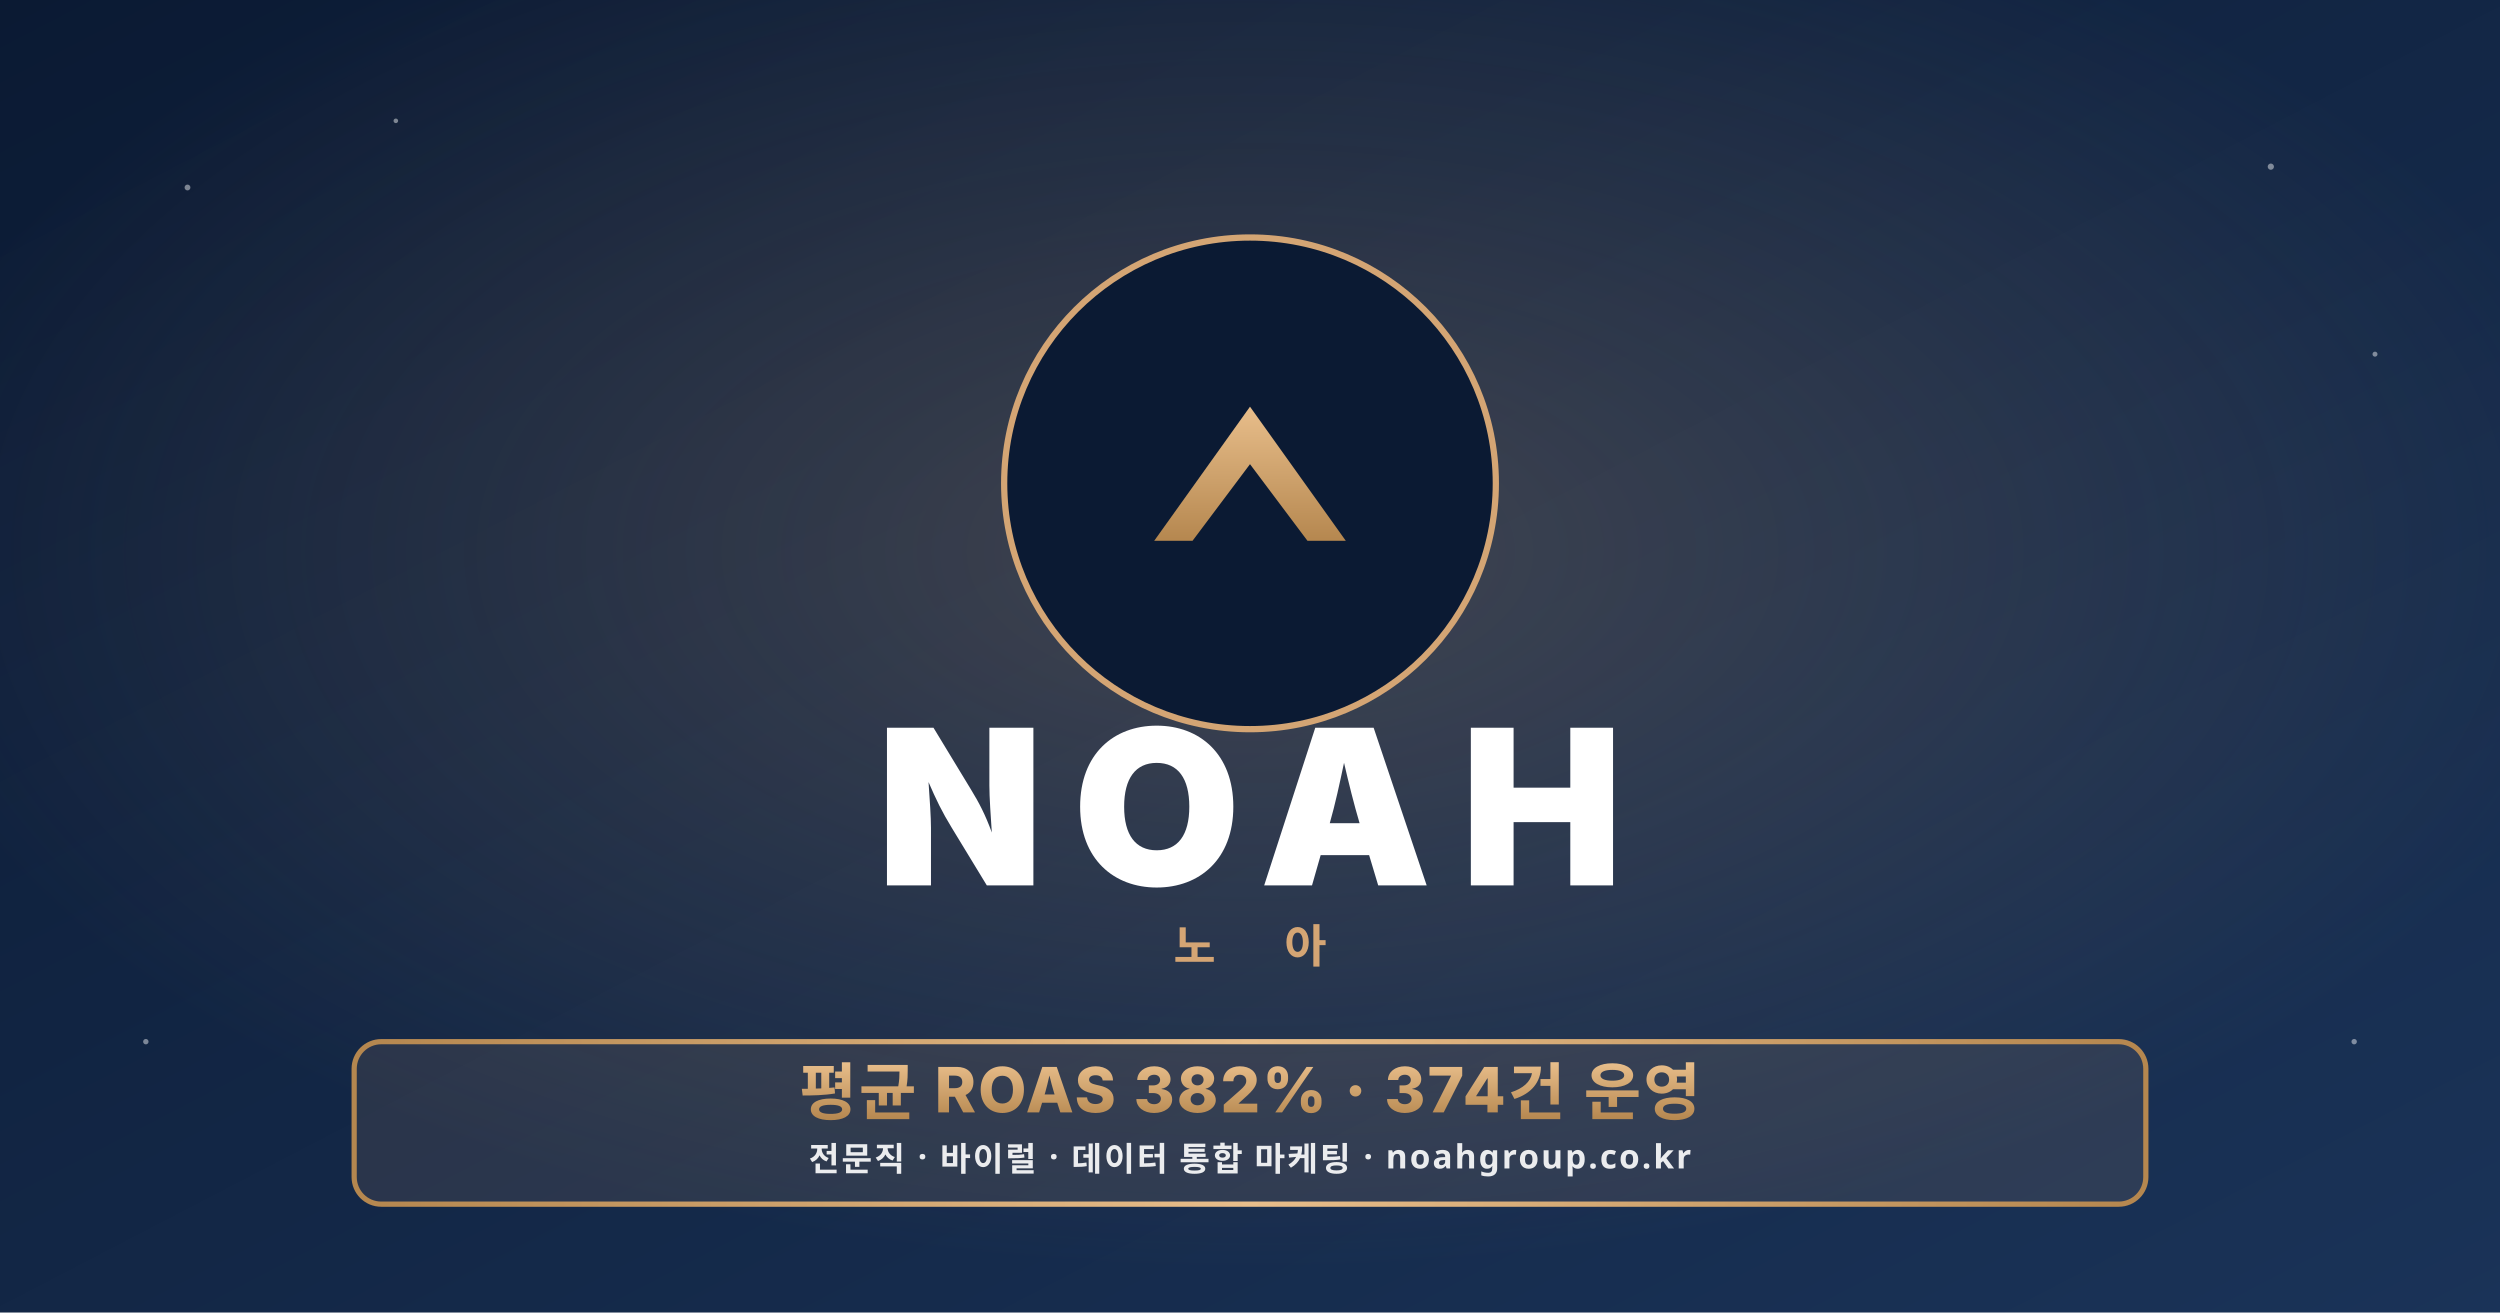
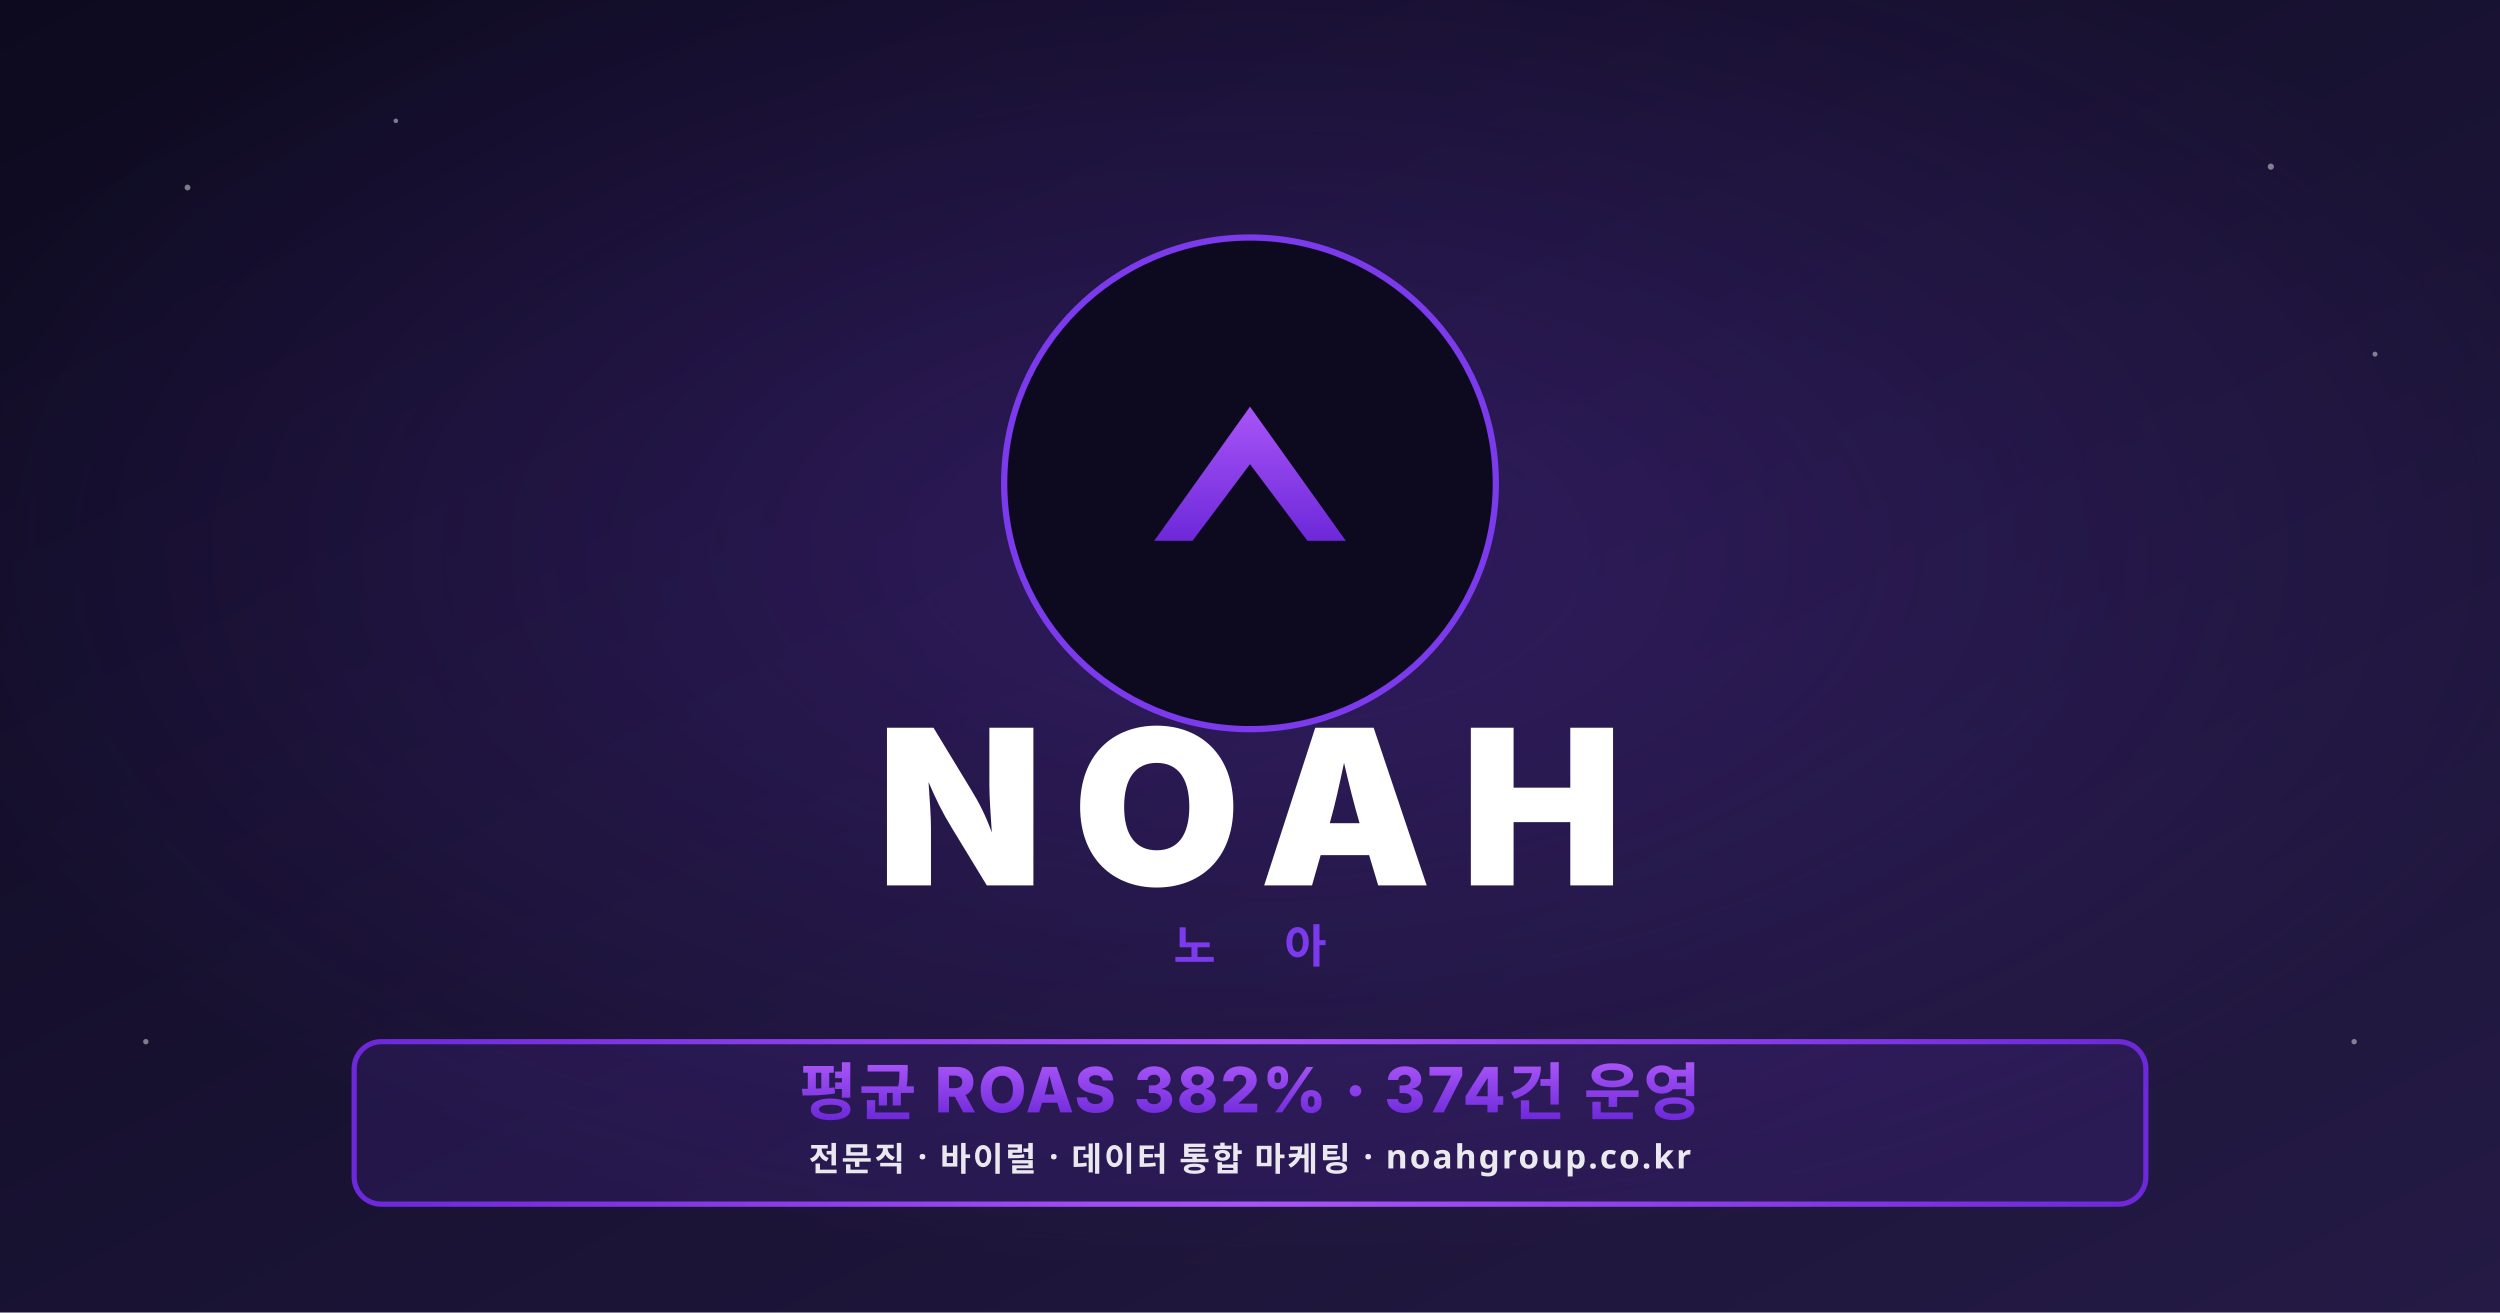
<svg xmlns="http://www.w3.org/2000/svg" viewBox="0 0 1200 630" width="1200" height="630">
  <defs>
    <linearGradient id="bg" x1="0" y1="0" x2="1" y2="1">
-       <stop offset="0%" stop-color="#0B1A33" />
-       <stop offset="100%" stop-color="#1a3358" />
+       <stop offset="0%" stop-color="#0d0a1f" />
+       <stop offset="100%" stop-color="#241a45" />
    </linearGradient>
    <radialGradient id="glow" cx="0.5" cy="0.42" r="0.55">
-       <stop offset="0%" stop-color="#D4A574" stop-opacity="0.24" />
-       <stop offset="100%" stop-color="#D4A574" stop-opacity="0" />
+       <stop offset="0%" stop-color="#7C3AED" stop-opacity="0.24" />
+       <stop offset="100%" stop-color="#7C3AED" stop-opacity="0" />
    </radialGradient>
    <linearGradient id="gold" x1="0" y1="0" x2="0" y2="1">
-       <stop offset="0%" stop-color="#E8BE8B" />
-       <stop offset="100%" stop-color="#B5874F" />
+       <stop offset="0%" stop-color="#A855F7" />
+       <stop offset="100%" stop-color="#6D28D9" />
    </linearGradient>
    <linearGradient id="goldBand" x1="0" y1="0" x2="1" y2="0">
-       <stop offset="0%" stop-color="#B5874F" />
-       <stop offset="50%" stop-color="#E8BE8B" />
-       <stop offset="100%" stop-color="#B5874F" />
+       <stop offset="0%" stop-color="#6D28D9" />
+       <stop offset="50%" stop-color="#A855F7" />
+       <stop offset="100%" stop-color="#6D28D9" />
    </linearGradient>
  </defs>
  <rect width="1200" height="630" fill="url(#bg)" />
  <rect width="1200" height="630" fill="url(#glow)" />
  <g fill="#ffffff" opacity="0.45">
    <circle cx="90" cy="90" r="1.4" />
    <circle cx="190" cy="58" r="1.1" />
    <circle cx="1090" cy="80" r="1.5" />
    <circle cx="1140" cy="170" r="1.2" />
    <circle cx="70" cy="500" r="1.3" />
    <circle cx="1130" cy="500" r="1.3" />
  </g>
  <g transform="translate(600, 232)">
-     <circle r="118" fill="#0B1A33" stroke="#D4A574" stroke-width="3" />
+     <circle r="118" fill="#0d0a1f" stroke="#7C3AED" stroke-width="3" />
    <g transform="scale(4.6)">
      <g transform="translate(-16, -16)">
        <path d="M6 22 L16 8 L26 22 L22 22 L16 14 L10 22 Z" fill="url(#gold)" />
      </g>
    </g>
  </g>
  <text x="600" y="425" text-anchor="middle" font-family="Inter, 'Pretendard', sans-serif" font-size="104" font-weight="900" fill="#ffffff" letter-spacing="14">NOAH</text>
-   <text x="600" y="462" text-anchor="middle" font-family="'Pretendard', sans-serif" font-size="22" font-weight="600" fill="#D4A574" letter-spacing="14">노 아</text>
-   <rect x="170" y="500" width="860" height="78" rx="13" fill="rgba(212,165,116,0.12)" stroke="url(#goldBand)" stroke-width="2.5" />
+   <text x="600" y="462" text-anchor="middle" font-family="'Pretendard', sans-serif" font-size="22" font-weight="600" fill="#7C3AED" letter-spacing="14">노 아</text>
+   <rect x="170" y="500" width="860" height="78" rx="13" fill="rgba(124,58,237,0.12)" stroke="url(#goldBand)" stroke-width="2.5" />
  <text x="600" y="535" text-anchor="middle" font-family="Inter, 'Pretendard', sans-serif" font-size="30" font-weight="800" fill="url(#gold)" letter-spacing="1">평균 ROAS 382% · 374건 운영</text>
  <text x="600" y="562" text-anchor="middle" font-family="'Pretendard', sans-serif" font-size="16" font-weight="600" fill="#ffffff" opacity="0.9" letter-spacing="1">전문직 · 바이럴 · 데이터 통합 마케팅 · noahgroup.co.kr</text>
</svg>
